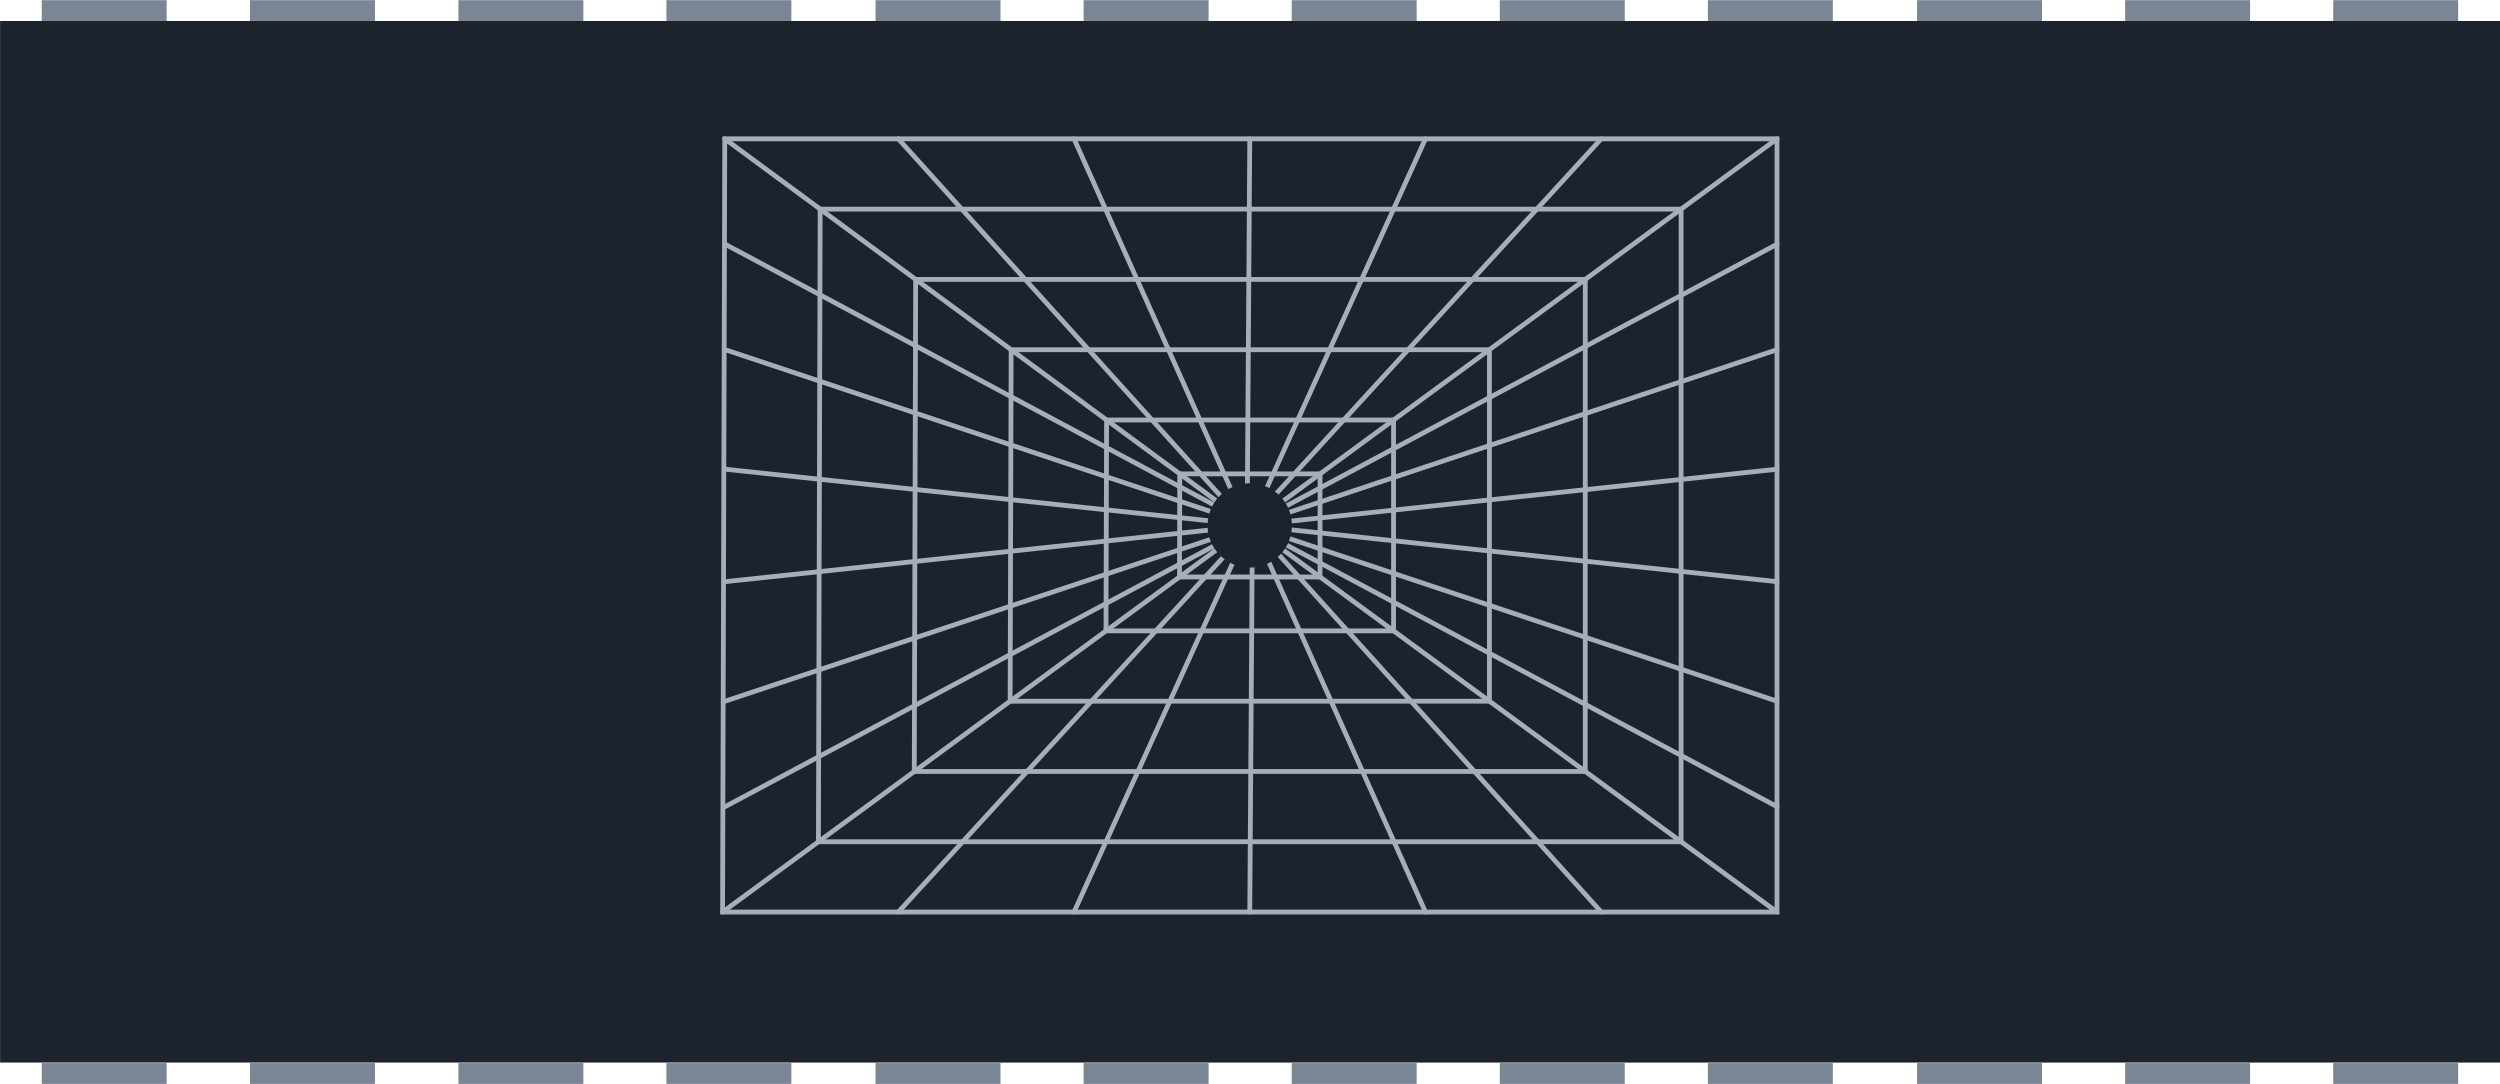
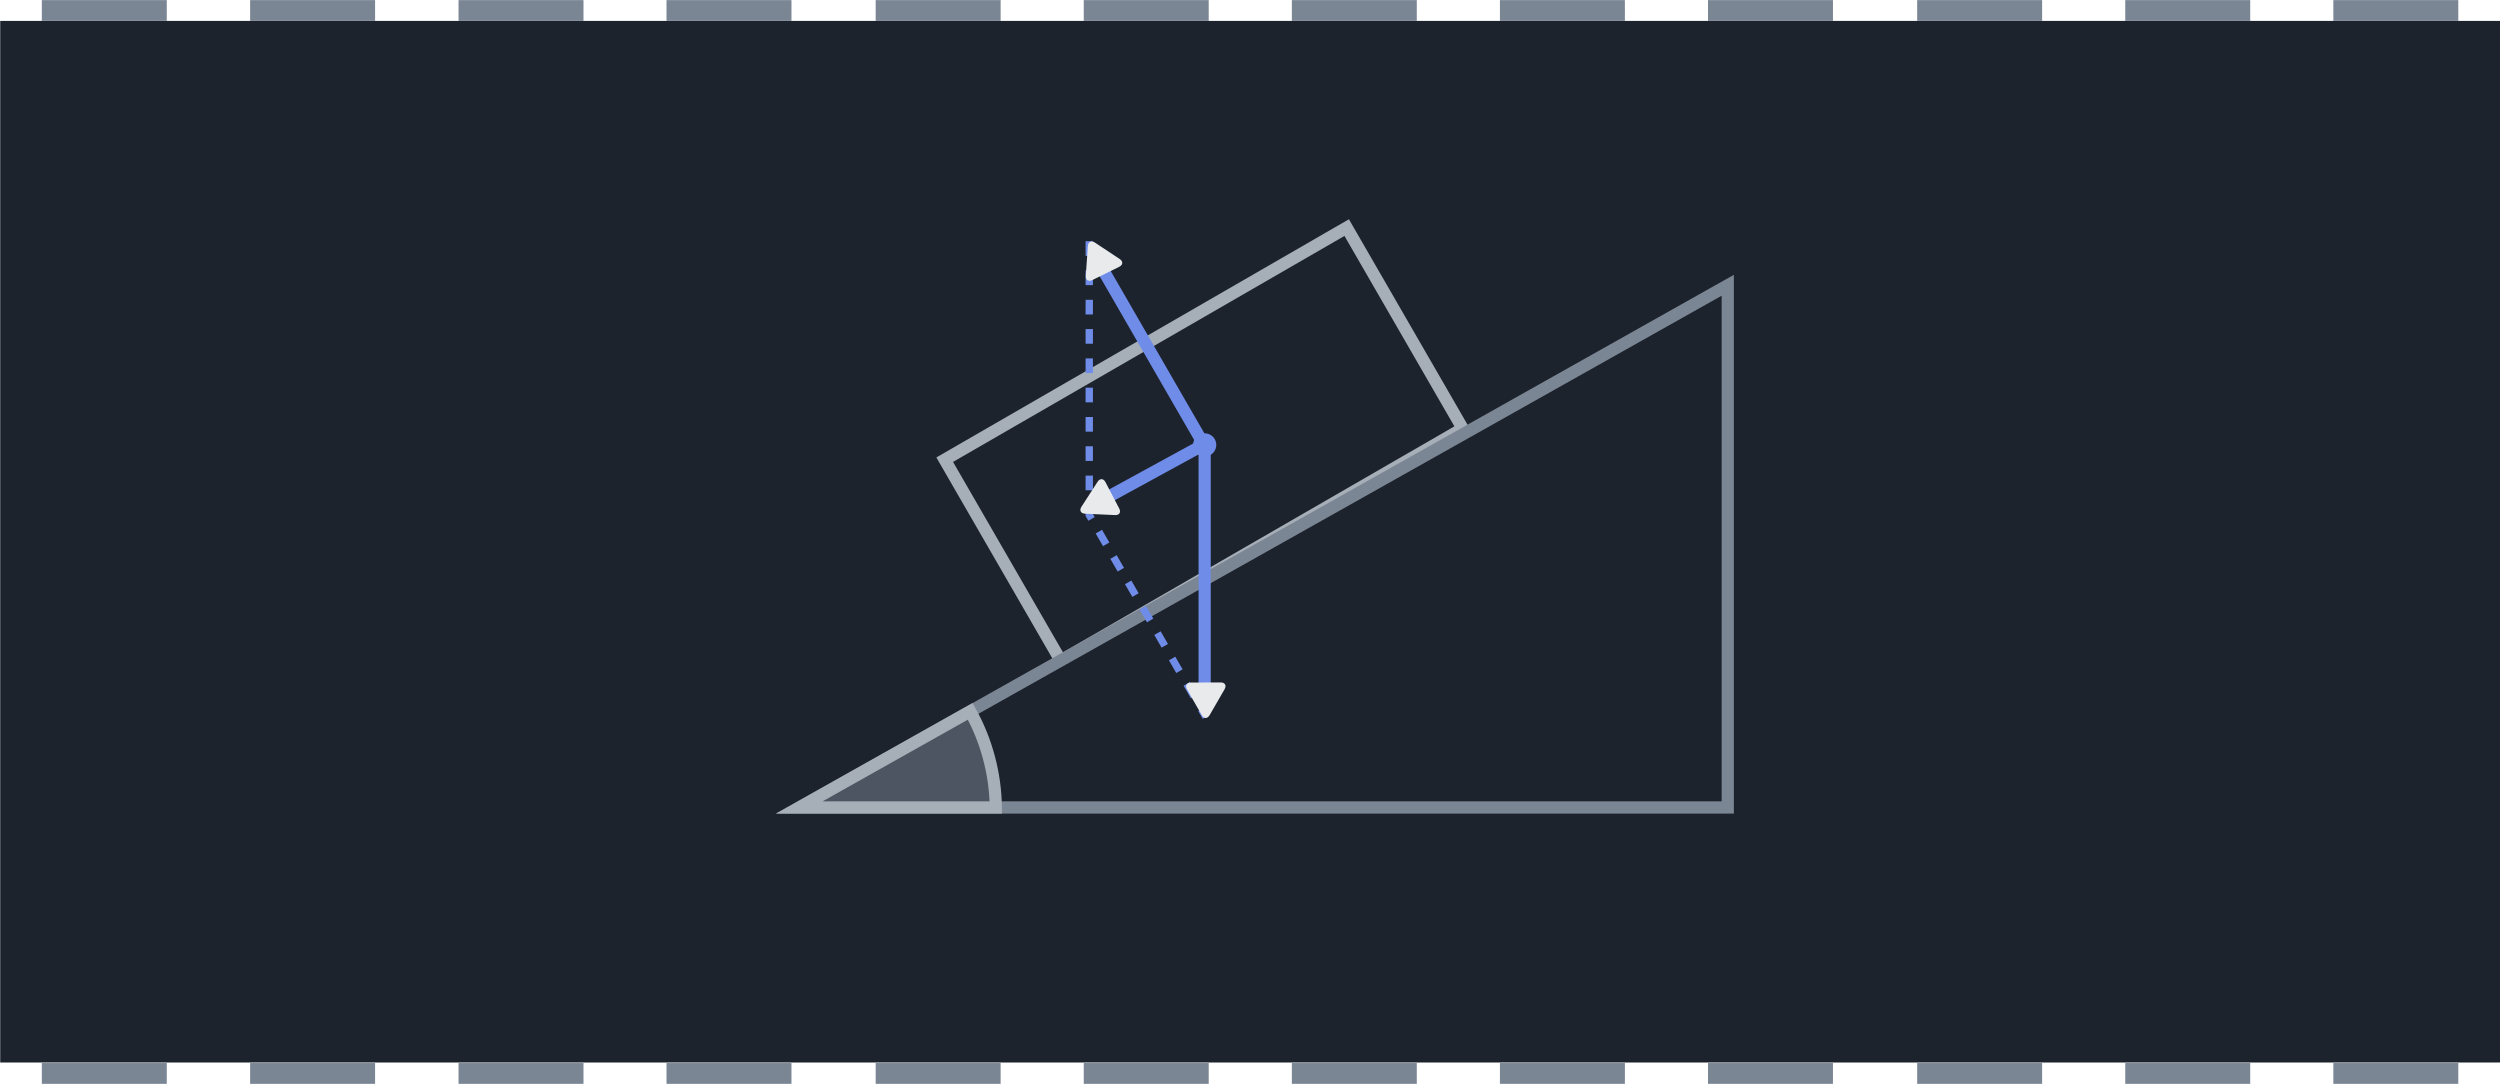
- <svg xmlns="http://www.w3.org/2000/svg" id="svg128" viewBox="0 0 169.28 73.384" version="1.1" height="277.35" width="639.79">
-   <defs id="defs132" />
-   <g id="g126" aria-label="00010 01101 01101" stroke-width=".265" stroke-linecap="square" stroke-dashoffset="1.2" fill="#a0f1c6" transform="matrix(.20919 0 0 .20943 85.918 75.029)">
-     <g id="g56" stroke-width=".265" stroke-linecap="square" stroke-dashoffset="1.2" transform="matrix(34.719 0 0 34.679 -3681.5 -3696.4)">
-       <rect id="rect4" style="paint-order:normal" fill="#1d232d" height="9.711" width="23.308" y="96.454" x="94.208" />
-       <g id="g54" fill="#7b8694">
-         <path id="path6" d="m94.596 96.26h1.165v0.194h-1.165z" />
-         <path id="path8" d="m96.538 96.26h1.165v0.194h-1.165z" />
-         <path id="path10" d="m98.481 96.26h1.165v0.194h-1.165z" />
-         <path id="path12" d="m100.42 96.26h1.165v0.194h-1.165z" />
-         <path id="path14" d="m102.37 96.26h1.165v0.194h-1.165z" />
-         <path id="path16" d="m104.31 96.26h1.165v0.194h-1.165z" />
-         <path id="path18" d="m106.25 96.26h1.165v0.194h-1.165z" />
-         <path id="path20" d="m108.19 96.26h1.165v0.194h-1.165z" />
-         <path id="path22" d="m110.13 96.26h1.165v0.194h-1.165z" />
-         <path id="path24" d="m112.08 96.26h1.165v0.194h-1.165z" />
-         <path id="path26" d="m114.02 96.26h1.165v0.194h-1.165z" />
-         <path id="path28" d="m115.96 96.26h1.165v0.194h-1.165z" />
-         <path id="path30" d="m115.96 106.17h1.165v0.194h-1.165z" />
-         <path id="path32" d="m114.02 106.17h1.165v0.194h-1.165z" />
-         <path id="path34" d="m112.08 106.17h1.165v0.194h-1.165z" />
-         <path id="path36" d="m110.13 106.17h1.165v0.194h-1.165z" />
-         <path id="path38" d="m108.19 106.17h1.165v0.194h-1.165z" />
-         <path id="path40" d="m106.25 106.17h1.165v0.194h-1.165z" />
-         <path id="path42" d="m104.31 106.17h1.165v0.194h-1.165z" />
-         <path id="path44" d="m102.37 106.17h1.165v0.194h-1.165z" />
-         <path id="path46" d="m100.42 106.17h1.165v0.194h-1.165z" />
-         <path id="path48" d="m98.481 106.17h1.165v0.194h-1.165z" />
-         <path id="path50" d="m96.538 106.17h1.165v0.194h-1.165z" />
-         <path id="path52" d="m94.596 106.17h1.165v0.194h-1.165z" />
+ <svg xmlns="http://www.w3.org/2000/svg" width="639.79" height="277.35" version="1.1" viewBox="0 0 169.28 73.384">
+   <g transform="matrix(7.2629 0 0 7.2628 -684.21 -699.11)" stroke-dashoffset="1.2" stroke-linecap="square" stroke-width=".265">
+     <rect x="94.208" y="96.454" width="23.308" height="9.711" fill="#1d232d" style="paint-order:normal" />
+     <g fill="#7b8694">
+       <path d="m94.596 96.26h1.165v0.194h-1.165z" />
+       <path d="m96.538 96.26h1.165v0.194h-1.165z" />
+       <path d="m98.481 96.26h1.165v0.194h-1.165z" />
+       <path d="m100.42 96.26h1.165v0.194h-1.165z" />
+       <path d="m102.37 96.26h1.165v0.194h-1.165z" />
+       <path d="m104.31 96.26h1.165v0.194h-1.165z" />
+       <path d="m106.25 96.26h1.165v0.194h-1.165z" />
+       <path d="m108.19 96.26h1.165v0.194h-1.165z" />
+       <path d="m110.13 96.26h1.165v0.194h-1.165z" />
+       <path d="m112.08 96.26h1.165v0.194h-1.165z" />
+       <path d="m114.02 96.26h1.165v0.194h-1.165z" />
+       <path d="m115.96 96.26h1.165v0.194h-1.165z" />
+       <path d="m115.96 106.17h1.165v0.194h-1.165z" />
+       <path d="m114.02 106.17h1.165v0.194h-1.165z" />
+       <path d="m112.08 106.17h1.165v0.194h-1.165z" />
+       <path d="m110.13 106.17h1.165v0.194h-1.165z" />
+       <path d="m108.19 106.17h1.165v0.194h-1.165z" />
+       <path d="m106.25 106.17h1.165v0.194h-1.165z" />
+       <path d="m104.31 106.17h1.165v0.194h-1.165z" />
+       <path d="m102.37 106.17h1.165v0.194h-1.165z" />
+       <path d="m100.42 106.17h1.165v0.194h-1.165z" />
+       <path d="m98.481 106.17h1.165v0.194h-1.165z" />
+       <path d="m96.538 106.17h1.165v0.194h-1.165z" />
+       <path d="m94.596 106.17h1.165v0.194h-1.165z" />
+     </g>
+   </g>
+   <g>
+     <rect transform="rotate(-30)" x="39.834" y="58.94" width="31.431" height="15.715" fill="#1d232d" stroke="#a6aeb8" stroke-linecap="round" stroke-width=".827" />
+     <path d="m116.99 19.316-62.859 35.36h62.859z" fill="#1d232d" fill-rule="evenodd" stroke="#7b8694" stroke-width=".827" />
+     <path d="m73.756 16.58v18.293l7.774 13.464" fill="none" stroke="#6f8ce9" stroke-dasharray="0.496, 1.488" stroke-linecap="square" stroke-width=".496" />
+   </g>
+   <circle transform="rotate(-30)" cx="55.58" cy="66.876" r=".786" fill="#6f8ce9" stroke-width="6.248" />
+   <g transform="matrix(6.2484 0 0 6.2484 -742.22 -512.44)" stroke="#6f8ce9" stroke-width=".132">
+     <path d="m131.83 86.827c-0.362-0.627-0.767-1.328-1.1-1.906" />
+     <path d="m130.8 87.393c0.345-0.189 0.69-0.377 1.036-0.566" />
+     <path d="m131.84 86.803v2.814" />
+   </g>
+   <path d="m65.695 48.165-11.576 6.511h13.309a13.751 13.751 0 0 0-1.733-6.511z" fill="#4c5561" stroke="#a6aeb8" stroke-linecap="round" stroke-width=".827" />
+   <g transform="matrix(6.2484 0 0 6.2484 -742.22 -512.44)" fill="#e8eaec" stroke-width="201.8">
+     <g transform="matrix(-3.3795e-4,-6.8627e-4,-6.9802e-4,3.4373e-4,130.97,84.898)">
+       <g fill="#e8eaec" stroke-width="201.8">
+         <path d="m486.41 221.41-364.07-208.5c-52.938-30.318-95.852-5.44-95.852 55.563v415.65c0 61.004 42.914 85.882 95.852 55.563l364.07-208.49c52.938-30.317 52.938-79.473 0-109.79z" fill="#e8eaec" stroke-width="201.8" />
      </g>
    </g>
-     <g id="g122" stroke-width="1.556" stroke-linecap="round" stroke-dashoffset="0" stroke="#a6aeb8" fill="none">
-       <path id="path58" d="m-176.83-63.375h341.3v-249.99h-340.59z" />
-       <path id="path60" d="m-145.81-86.101h279.24v-204.54h-278.67z" />
-       <path id="path62" d="m-114.78-108.83h217.19v-159.09h-216.74z" />
-       <path id="path64" d="m-83.752-131.55h155.14v-113.63h-154.81z" />
-       <path id="path66" d="m-52.725-154.28h93.081v-68.18h-92.888z" />
-       <path id="path68" d="m-28.937-171.71h45.503v-33.33h-45.409z" />
-       <path id="path70" d="m-6.184-188.37-170.65 125" />
-       <path id="path72" d="m-176.13-313.37 169.94 125" />
-       <path id="path74" d="m164.47-63.375-170.65-125" />
-       <path id="path76" d="m164.47-313.37-170.65 125" />
-       <path id="path78" d="m-175.98-206.55 170.65 18.181" />
-       <path id="path80" d="m-175.98-245.19 170.65 56.816" />
-       <path id="path82" d="m-175.98-279.28 170.65 90.906" />
-       <path id="path84" d="m-175.98-170.19 170.65-18.181" />
-       <path id="path86" d="m-175.98-131.55 170.65-56.816" />
-       <path id="path88" d="m-175.98-97.465 170.65-90.906" />
-       <path id="path90" d="m164.47-206.55-170.65 18.181" />
-       <path id="path92" d="m164.47-245.19-170.65 56.816" />
-       <path id="path94" d="m164.47-279.28-170.65 90.906" />
-       <path id="path96" d="m164.47-170.19-170.65-18.181" />
-       <path id="path98" d="m164.47-131.55-170.65-56.816" />
-       <path id="path100" d="m164.47-97.465-170.65-90.906" />
-       <path id="path102" d="m-119.95-63.375 114.62-125" />
-       <path id="path104" d="m-63.066-63.375 56.883-125" />
-       <path id="path106" d="m-6.184-63.375 0.853-125" />
-       <path id="path108" d="m50.699-63.375-56.03-125" />
-       <path id="path110" d="m107.58-63.375-112.91-125" />
-       <path id="path112" d="m107.58-313.37-114.62 125" />
-       <path id="path114" d="m50.699-313.37-56.883 125" />
-       <path id="path116" d="m-6.184-313.37-0.853 125" />
-       <path id="path118" d="m-63.066-313.37 56.03 125" />
-       <path id="path120" d="m-119.95-313.37 112.91 125" />
+     <g transform="matrix(3.5467e-5,-7.6414e-4,-7.7723e-4,-3.6075e-5,130.92,87.616)">
+       <g fill="#e8eaec" stroke-width="201.8">
+         <path d="m486.41 221.41-364.07-208.5c-52.938-30.318-95.852-5.44-95.852 55.563v415.65c0 61.004 42.914 85.882 95.852 55.563l364.07-208.49c52.938-30.317 52.938-79.473 0-109.79z" fill="#e8eaec" stroke-width="201.8" />
+       </g>
    </g>
-     <ellipse id="ellipse124" fill="#1d232d" ry="13.652" rx="13.636" cy="-6.184" cx="188.37" transform="rotate(-90)" />
+     <g transform="matrix(-6.6235e-4,-3.8271e-4,-3.8926e-4,6.7369e-4,132.1,89.445)">
+       <g fill="#e8eaec" stroke-width="201.8">
+         <path d="m486.41 221.41-364.07-208.5c-52.938-30.318-95.852-5.44-95.852 55.563v415.65c0 61.004 42.914 85.882 95.852 55.563l364.07-208.49c52.938-30.317 52.938-79.473 0-109.79z" fill="#e8eaec" stroke-width="201.8" />
+       </g>
+     </g>
  </g>
</svg>
